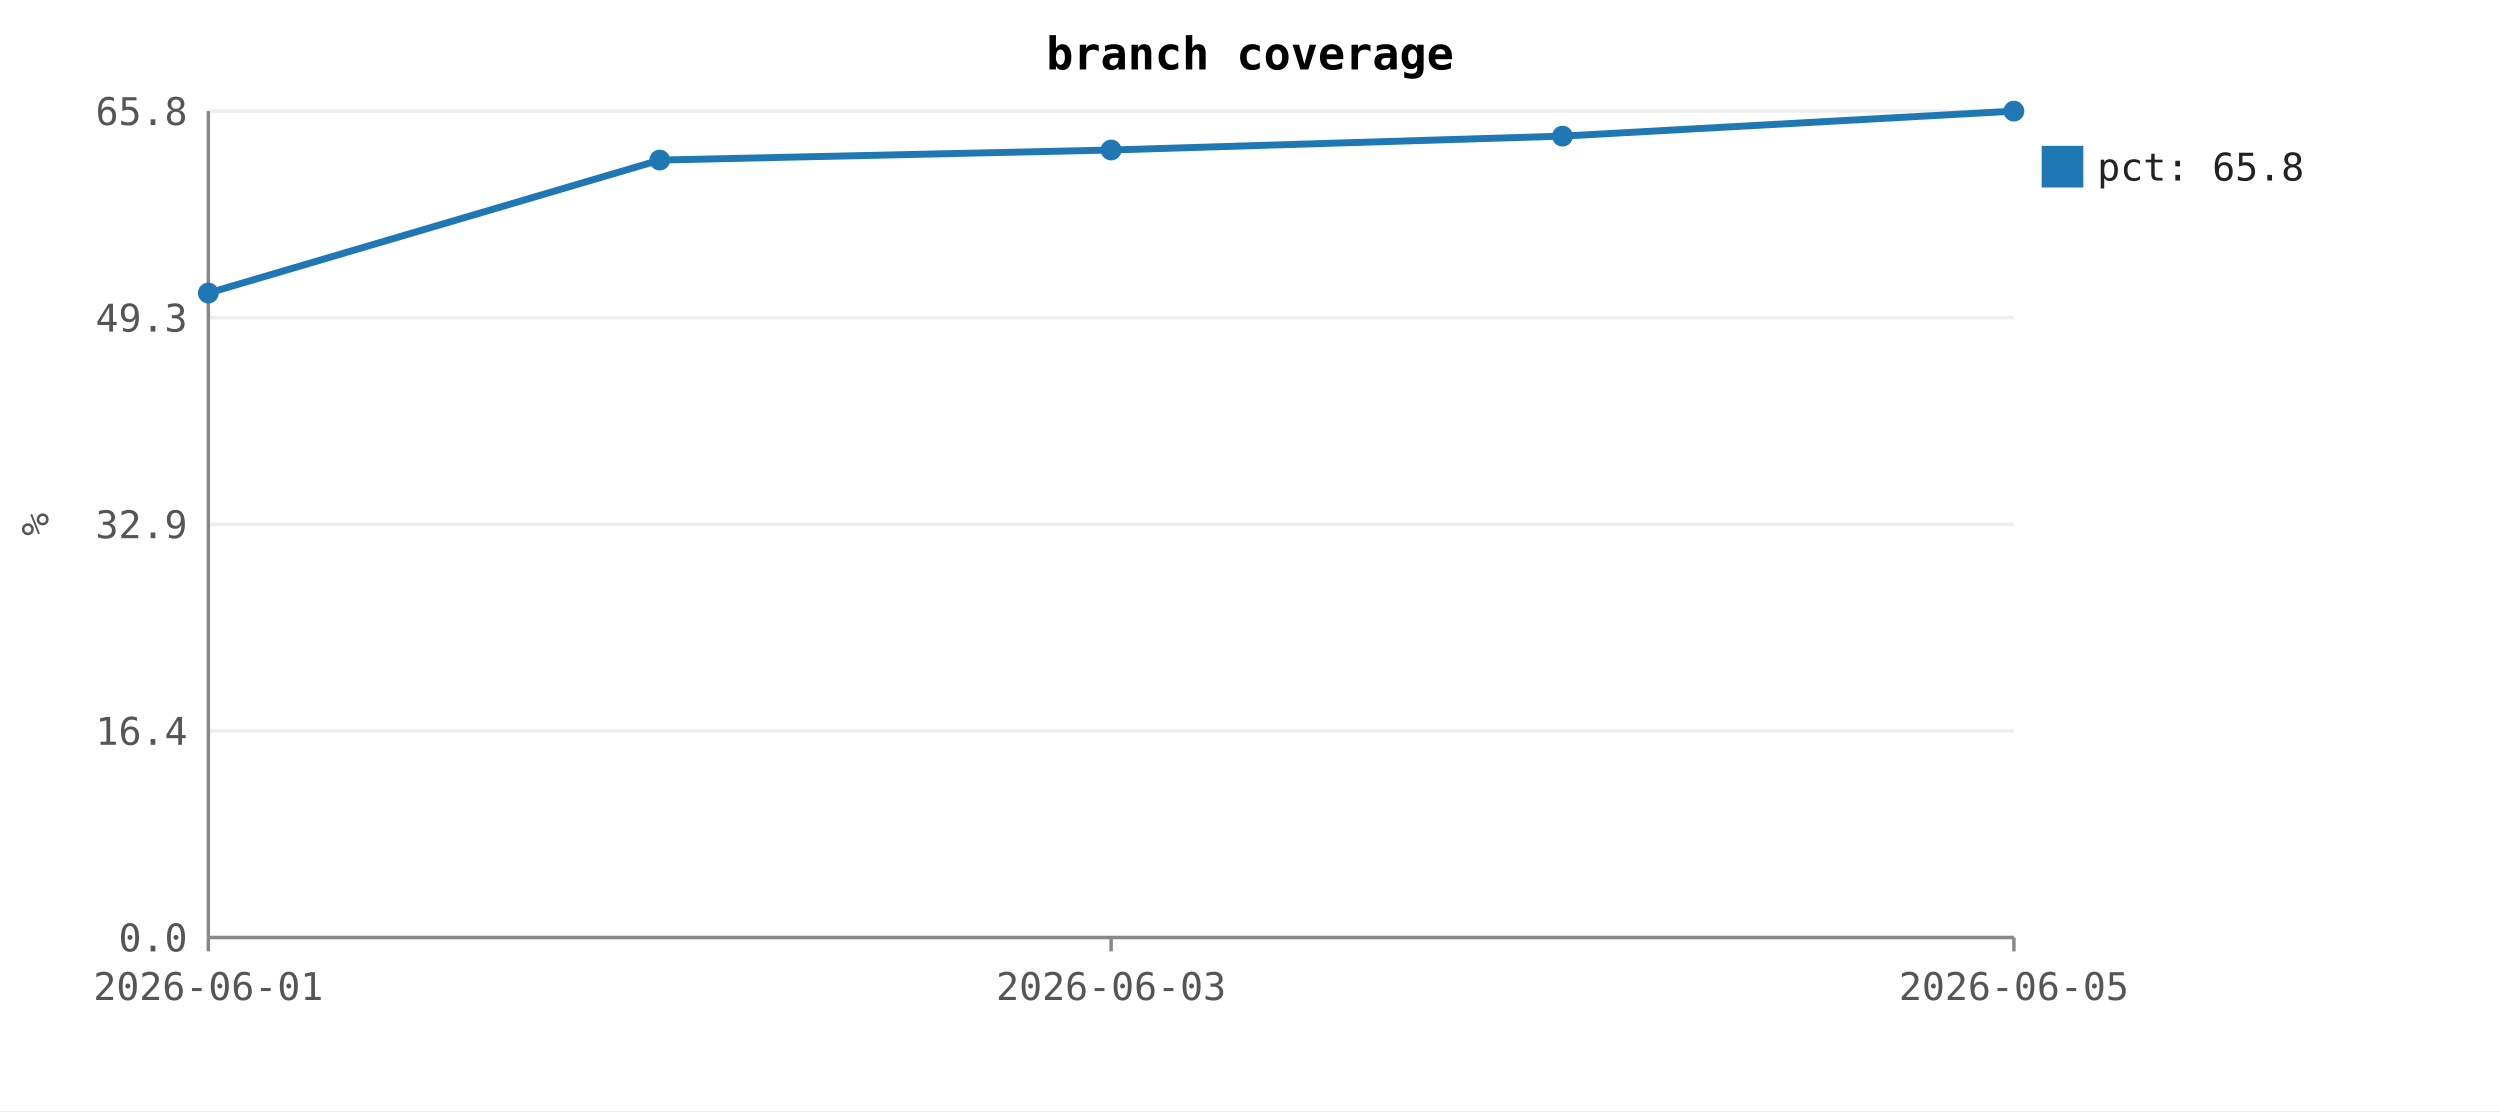
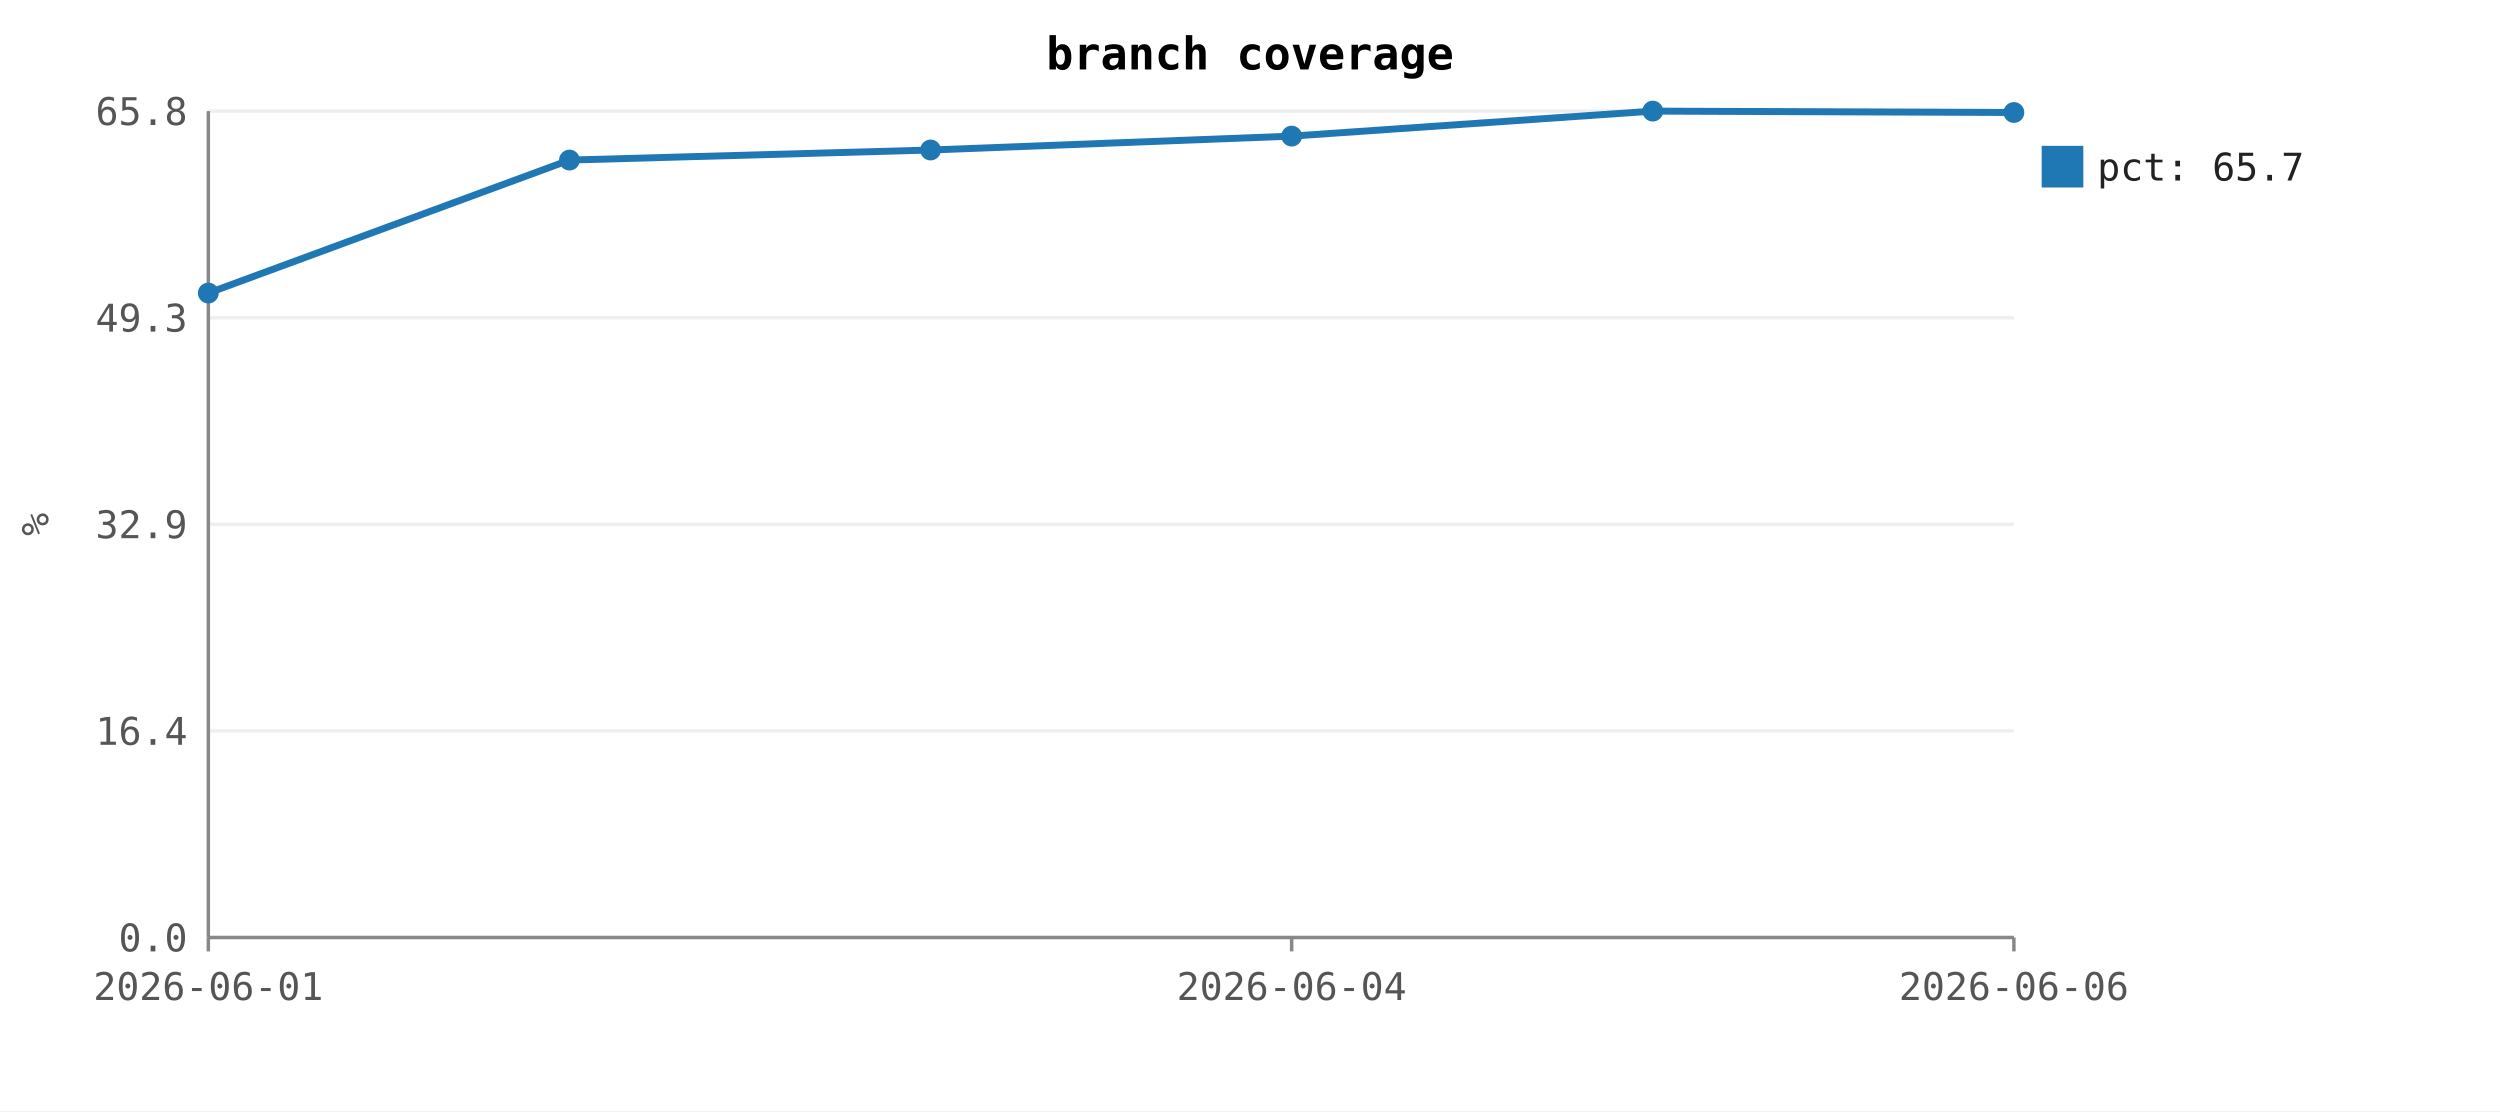
<svg xmlns="http://www.w3.org/2000/svg" viewBox="0 0 720 320" font-family="monospace" font-size="11">
  <rect width="100%" height="100%" fill="white" />
  <text x="360" y="20" text-anchor="middle" font-weight="bold" font-size="13">branch coverage</text>
  <line x1="60" y1="270.0" x2="580" y2="270.0" stroke="#eee" />
  <text x="54" y="274.0" text-anchor="end" fill="#555">0.0</text>
  <line x1="60" y1="210.5" x2="580" y2="210.5" stroke="#eee" />
  <text x="54" y="214.5" text-anchor="end" fill="#555">16.4</text>
  <line x1="60" y1="151.0" x2="580" y2="151.0" stroke="#eee" />
  <text x="54" y="155.0" text-anchor="end" fill="#555">32.9</text>
  <line x1="60" y1="91.5" x2="580" y2="91.5" stroke="#eee" />
  <text x="54" y="95.5" text-anchor="end" fill="#555">49.3</text>
  <line x1="60" y1="32.0" x2="580" y2="32.0" stroke="#eee" />
  <text x="54" y="36.0" text-anchor="end" fill="#555">65.8</text>
  <line x1="60" y1="32" x2="60" y2="270" stroke="#888" />
  <line x1="60" y1="270" x2="580" y2="270" stroke="#888" />
  <line x1="60.0" y1="270" x2="60.0" y2="274" stroke="#888" />
  <text x="60.0" y="288" text-anchor="middle" fill="#555">2026-06-01</text>
-   <line x1="320.0" y1="270" x2="320.0" y2="274" stroke="#888" />
-   <text x="320.0" y="288" text-anchor="middle" fill="#555">2026-06-03</text>
+   <line x1="372.0" y1="270" x2="372.0" y2="274" stroke="#888" />
+   <text x="372.0" y="288" text-anchor="middle" fill="#555">2026-06-04</text>
  <line x1="580.0" y1="270" x2="580.0" y2="274" stroke="#888" />
-   <text x="580.0" y="288" text-anchor="middle" fill="#555">2026-06-05</text>
+   <text x="580.0" y="288" text-anchor="middle" fill="#555">2026-06-06</text>
  <text x="14" y="151" text-anchor="middle" transform="rotate(-90 14 151)" fill="#555">%</text>
-   <path d="M60.0,84.4 L190.0,46.1 L320.0,43.2 L450.0,39.2 L580.0,32.0" fill="none" stroke="#1f77b4" stroke-width="2" />
+   <path d="M60.0,84.4 L164.0,46.1 L268.0,43.2 L372.0,39.2 L476.0,32.0 L580.0,32.4" fill="none" stroke="#1f77b4" stroke-width="2" />
  <circle cx="60.0" cy="84.4" r="3" fill="#1f77b4" />
-   <circle cx="190.0" cy="46.1" r="3" fill="#1f77b4" />
-   <circle cx="320.0" cy="43.2" r="3" fill="#1f77b4" />
-   <circle cx="450.0" cy="39.2" r="3" fill="#1f77b4" />
-   <circle cx="580.0" cy="32.0" r="3" fill="#1f77b4" />
+   <circle cx="164.0" cy="46.1" r="3" fill="#1f77b4" />
+   <circle cx="268.0" cy="43.2" r="3" fill="#1f77b4" />
+   <circle cx="372.0" cy="39.2" r="3" fill="#1f77b4" />
+   <circle cx="476.0" cy="32.0" r="3" fill="#1f77b4" />
+   <circle cx="580.0" cy="32.4" r="3" fill="#1f77b4" />
  <rect x="588" y="42" width="12" height="12" fill="#1f77b4" />
-   <text x="604" y="52" fill="#222">pct: 65.8</text>
+   <text x="604" y="52" fill="#222">pct: 65.7</text>
</svg>
